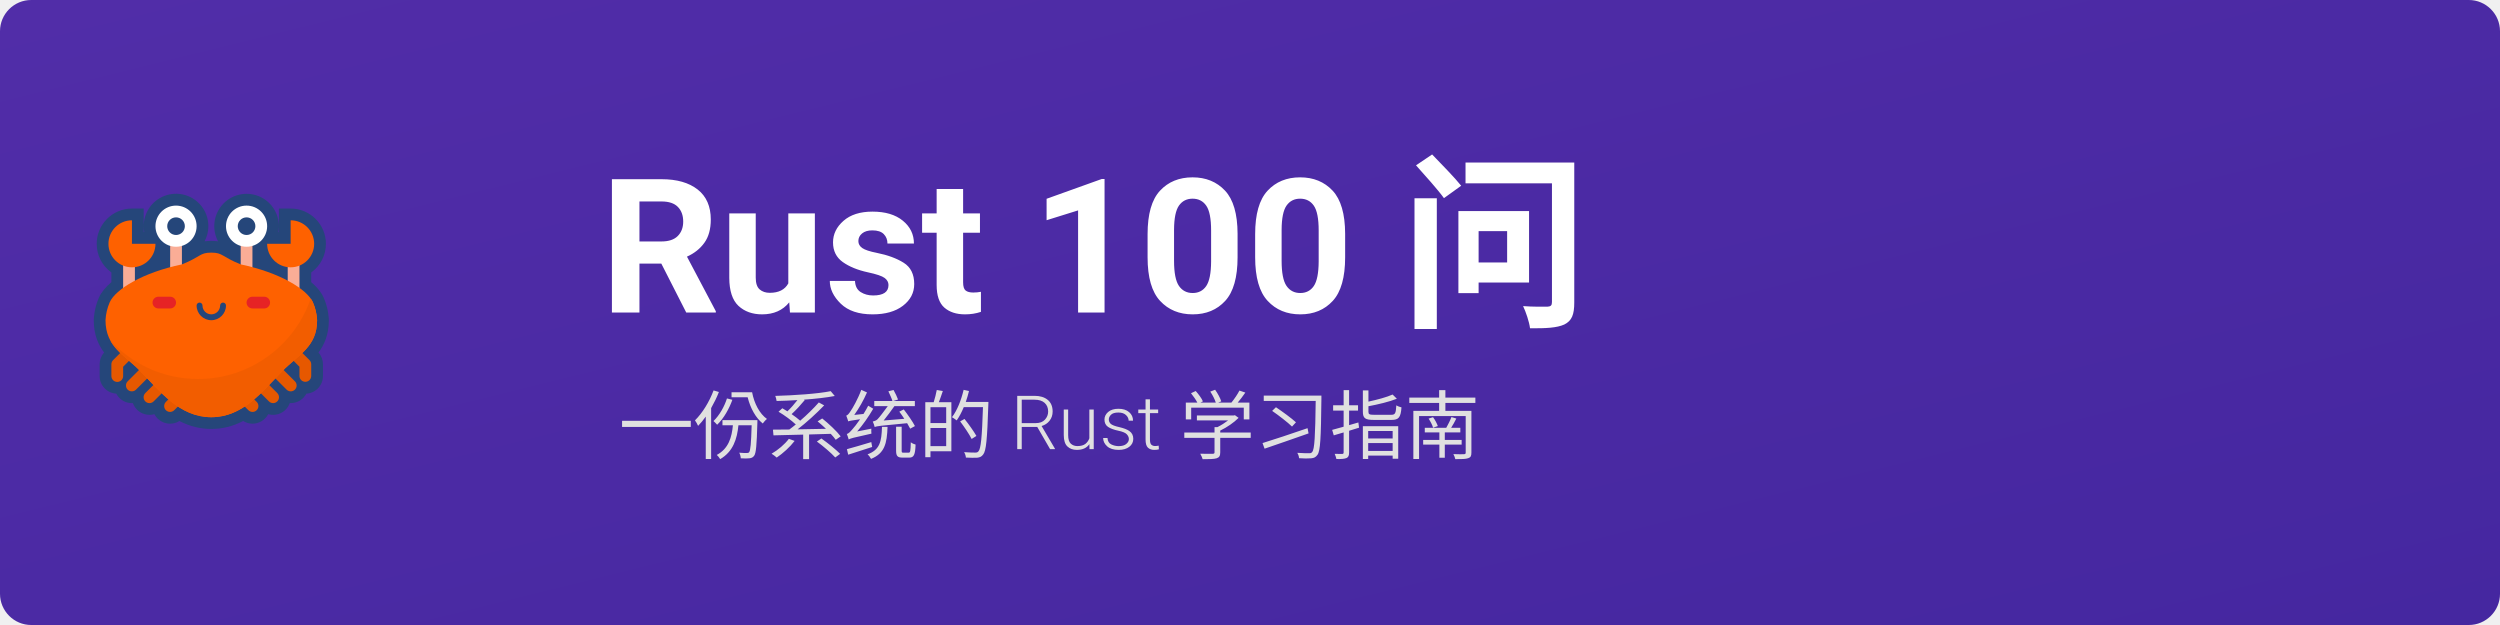
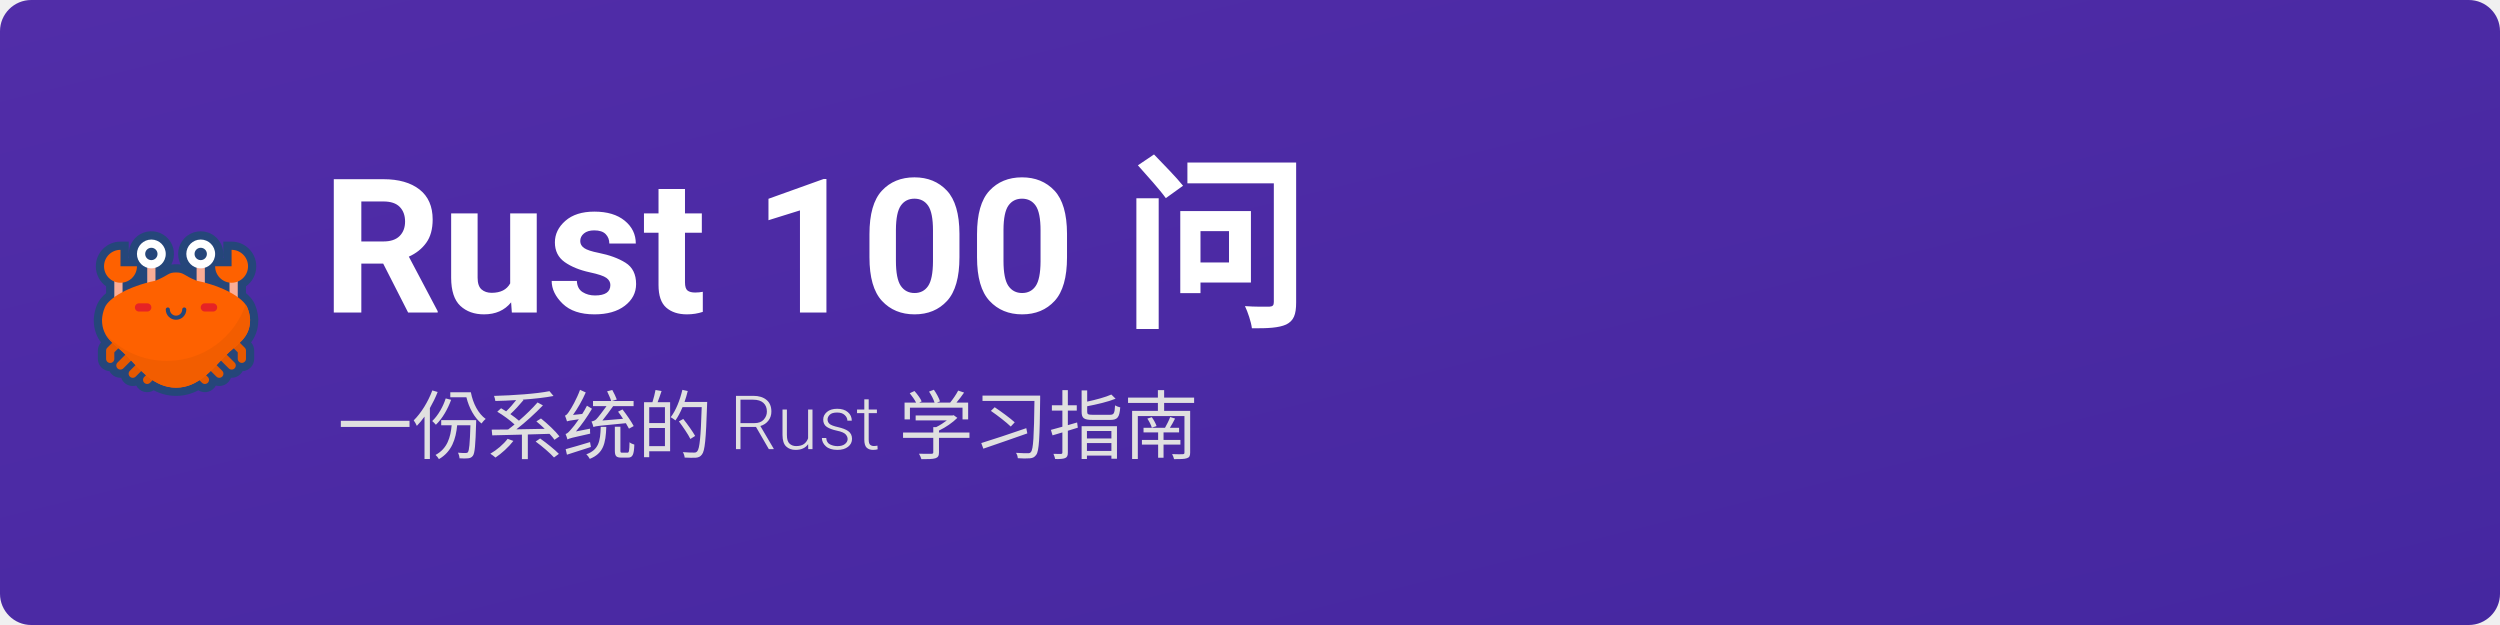
<svg xmlns="http://www.w3.org/2000/svg" width="800" height="200" viewBox="0 0 800 200">
  <defs>
    <linearGradient id="grad" x1="0%" y1="0%" x2="100%" y2="100%">
      <stop offset="0%" style="stop-color:#512DA8;stop-opacity:1" />
      <stop offset="100%" style="stop-color:#4527A0;stop-opacity:1" />
    </linearGradient>
    <style>
      .title { font-family: -apple-system, BlinkMacSystemFont, 'Segoe UI', Roboto, 'Helvetica Neue', Arial, sans-serif; font-size: 60px; font-weight: bold; fill: white; text-anchor: start; }
      .subtitle { font-family: -apple-system, BlinkMacSystemFont, 'Segoe UI', Roboto, 'Helvetica Neue', Arial, sans-serif; font-size: 24px; font-weight: 300; fill: #E0E0E0; text-anchor: start; }
    </style>
  </defs>
  <rect width="800" height="200" rx="10" ry="10" fill="url(#grad)" />
-   <g transform="translate(30, 62) scale(0.0735)">
+   <g transform="translate(30, 74) scale(0.05145)">
    <path d="M511.784 1023.989c-48.219 0-93.959-11.355-138.843-34.602a76.927 76.927 0 0 1-108.901-29.701 77.269 77.269 0 0 1-21.396 3.004 76.938 76.938 0 0 1-72.426-51.315c-1.428 0.08-2.867 0.114-4.307 0.114a76.241 76.241 0 0 1-54.285-22.493 77.212 77.212 0 0 1-13.777-18.666A76.881 76.881 0 0 1 25.595 793.689v-51.178a76.15 76.15 0 0 1 19.557-51.189C19.757 657.508 0.006 613.55 0.006 550.594c0.08-5.78 1.382-50.869 22.756-98.928 10.019-22.516 28.136-44.895 54.011-66.725v-42.267a152.791 152.791 0 0 1-63.972-124.734C12.8 133.278 81.673 64.405 166.333 64.405h51.178v102.356h2.388a138.843 138.843 0 0 1-2.388-25.589A140.739 140.739 0 1 1 482.311 207.2a209.943 209.943 0 0 1 58.946 0 140.682 140.682 0 1 1 262.423-40.44h2.376V64.405h51.178c84.66 0 153.545 68.873 153.545 153.533a152.814 152.814 0 0 1-63.972 124.734v42.267c25.863 21.831 43.981 44.198 53.999 66.737 21.385 48.048 22.676 93.137 22.756 98.129 0 63.515-19.751 107.645-45.146 141.504a76.15 76.15 0 0 1 19.569 51.201v51.178a76.881 76.881 0 0 1-72.231 76.641 77.075 77.075 0 0 1-68.062 41.125c-1.439 0-2.879 0-4.295-0.114a76.972 76.972 0 0 1-93.856 48.288 76.881 76.881 0 0 1-108.913 29.701C605.743 1012.634 560.003 1023.989 511.784 1023.989z" fill="#25467A" p-id="5638" />
    <path d="M179.128 409.855v-127.944a25.589 25.589 0 0 0-51.178 0v127.944a25.589 25.589 0 0 0 51.178 0zM383.839 345.883v-127.944a25.589 25.589 0 1 0-51.178 0v127.944a25.589 25.589 0 1 0 51.178 0zM690.906 345.883v-127.944a25.589 25.589 0 1 0-51.178 0v127.944a25.589 25.589 0 1 0 51.178 0zM895.617 409.855v-127.944a25.589 25.589 0 0 0-51.178 0v127.944a25.589 25.589 0 1 0 51.178 0z" fill="#FAAD96" p-id="5639" />
    <path d="M939.301 724.416l-36.179-36.19-36.19 36.19L895.617 753.112v40.577a25.6 25.6 0 0 0 51.189 0v-51.178a25.509 25.509 0 0 0-7.505-18.095zM709.412 906.188l-90.475-90.464a25.582 25.582 0 0 0-36.179 36.179l90.464 90.475A25.59 25.59 0 1 0 709.412 906.188zM799.019 867.805l-90.475-90.464a25.582 25.582 0 1 0-36.179 36.179L762.829 904.041a25.59 25.59 0 0 0 36.19-36.19zM875.785 816.627l-90.464-90.464A25.603 25.603 0 1 0 749.132 762.388L839.641 852.817a25.59 25.59 0 0 0 36.19-36.19zM84.266 724.416l36.19-36.19 36.19 36.19L127.95 753.112v40.577a25.589 25.589 0 0 1-51.178 0v-51.178a25.555 25.555 0 0 1 7.494-18.095zM314.155 906.188l90.475-90.464a25.589 25.589 0 0 1 36.19 36.179l-90.475 90.475A25.59 25.59 0 1 1 314.155 906.188zM224.548 867.805l90.475-90.464a25.589 25.589 0 1 1 36.19 36.179L260.738 904.041a25.59 25.59 0 1 1-36.19-36.19zM147.782 816.627l90.475-90.464A25.603 25.603 0 0 1 274.447 762.388L183.926 852.817a25.59 25.59 0 0 1-36.19-36.19z" fill="#E65800" p-id="5640" />
    <path d="M639.728 307.5c-83.472-33.391-76.767-51.178-127.944-51.178s-44.461 17.787-127.944 51.178c-171.354 35.802-289.2 108.524-314.321 164.968a222.977 222.977 0 0 0-18.278 78.126c0 115.938 81.233 149.935 151.934 222.235C287.584 859.134 373.375 972.811 511.784 972.811s224.2-113.676 308.643-199.982c70.724-72.3 151.934-106.24 151.934-222.235a223.149 223.149 0 0 0-18.346-78.126C928.928 416.001 811.082 343.301 639.728 307.5z" fill="#FE6100" p-id="5641" />
    <path d="M972.395 550.594c0 115.915-81.245 149.946-152.003 222.246C735.949 859.066 650.226 972.811 511.784 972.811s-224.154-113.745-308.597-199.97c-49.007-50.035-103.132-81.759-131.657-135.118 94.816 103.772 231.191 168.761 382.691 168.761 227.49 0 420.686-146.496 490.416-350.316a99.168 99.168 0 0 1 9.47 16.256 224.828 224.828 0 0 1 18.289 78.172z" fill="#F25D00" p-id="5642" />
    <path d="M511.784 550.594a64.052 64.052 0 0 1-63.972-63.972 12.794 12.794 0 1 1 25.589 0 38.383 38.383 0 0 0 76.767 0 12.794 12.794 0 1 1 25.589 0 64.041 64.041 0 0 1-63.972 63.972z" fill="#25467A" p-id="5643" />
    <path d="M332.661 448.239h-51.178a25.589 25.589 0 1 0 0 51.178h51.178a25.589 25.589 0 1 0 0-51.178zM742.084 448.239h-51.178a25.589 25.589 0 1 0 0 51.178h51.178a25.589 25.589 0 0 0 0-51.178z" fill="#E62325" p-id="5644" />
    <path d="M358.25 141.172m-89.561 0a89.561 89.561 0 1 0 179.122 0 89.561 89.561 0 1 0-179.122 0Z" fill="#FFFFFF" p-id="5645" />
    <path d="M358.25 141.172m-38.383 0a38.383 38.383 0 1 0 76.767 0 38.383 38.383 0 1 0-76.767 0Z" fill="#25467A" p-id="5646" />
    <path d="M268.689 217.939a102.356 102.356 0 1 1-102.356-102.356v102.356z" fill="#FE6100" p-id="5647" />
    <path d="M665.317 141.172m-89.561 0a89.561 89.561 0 1 0 179.122 0 89.561 89.561 0 1 0-179.122 0Z" fill="#FFFFFF" p-id="5648" />
    <path d="M665.317 141.172m-38.383 0a38.383 38.383 0 1 0 76.767 0 38.383 38.383 0 1 0-76.767 0Z" fill="#25467A" p-id="5649" />
    <path d="M754.878 217.939a102.367 102.367 0 1 0 102.356-102.356v102.356z" fill="#FE6100" p-id="5650" />
  </g>
-   <text x="192" y="100" class="title">Rust 100 问</text>
-   <text x="198" y="145" class="subtitle">一份系统的 Rust 学习指南</text>
+   <text x="103" y="100" class="title">Rust 100 问</text>
+   <text x="108" y="145" class="subtitle">一份系统的 Rust 学习指南</text>
</svg>
